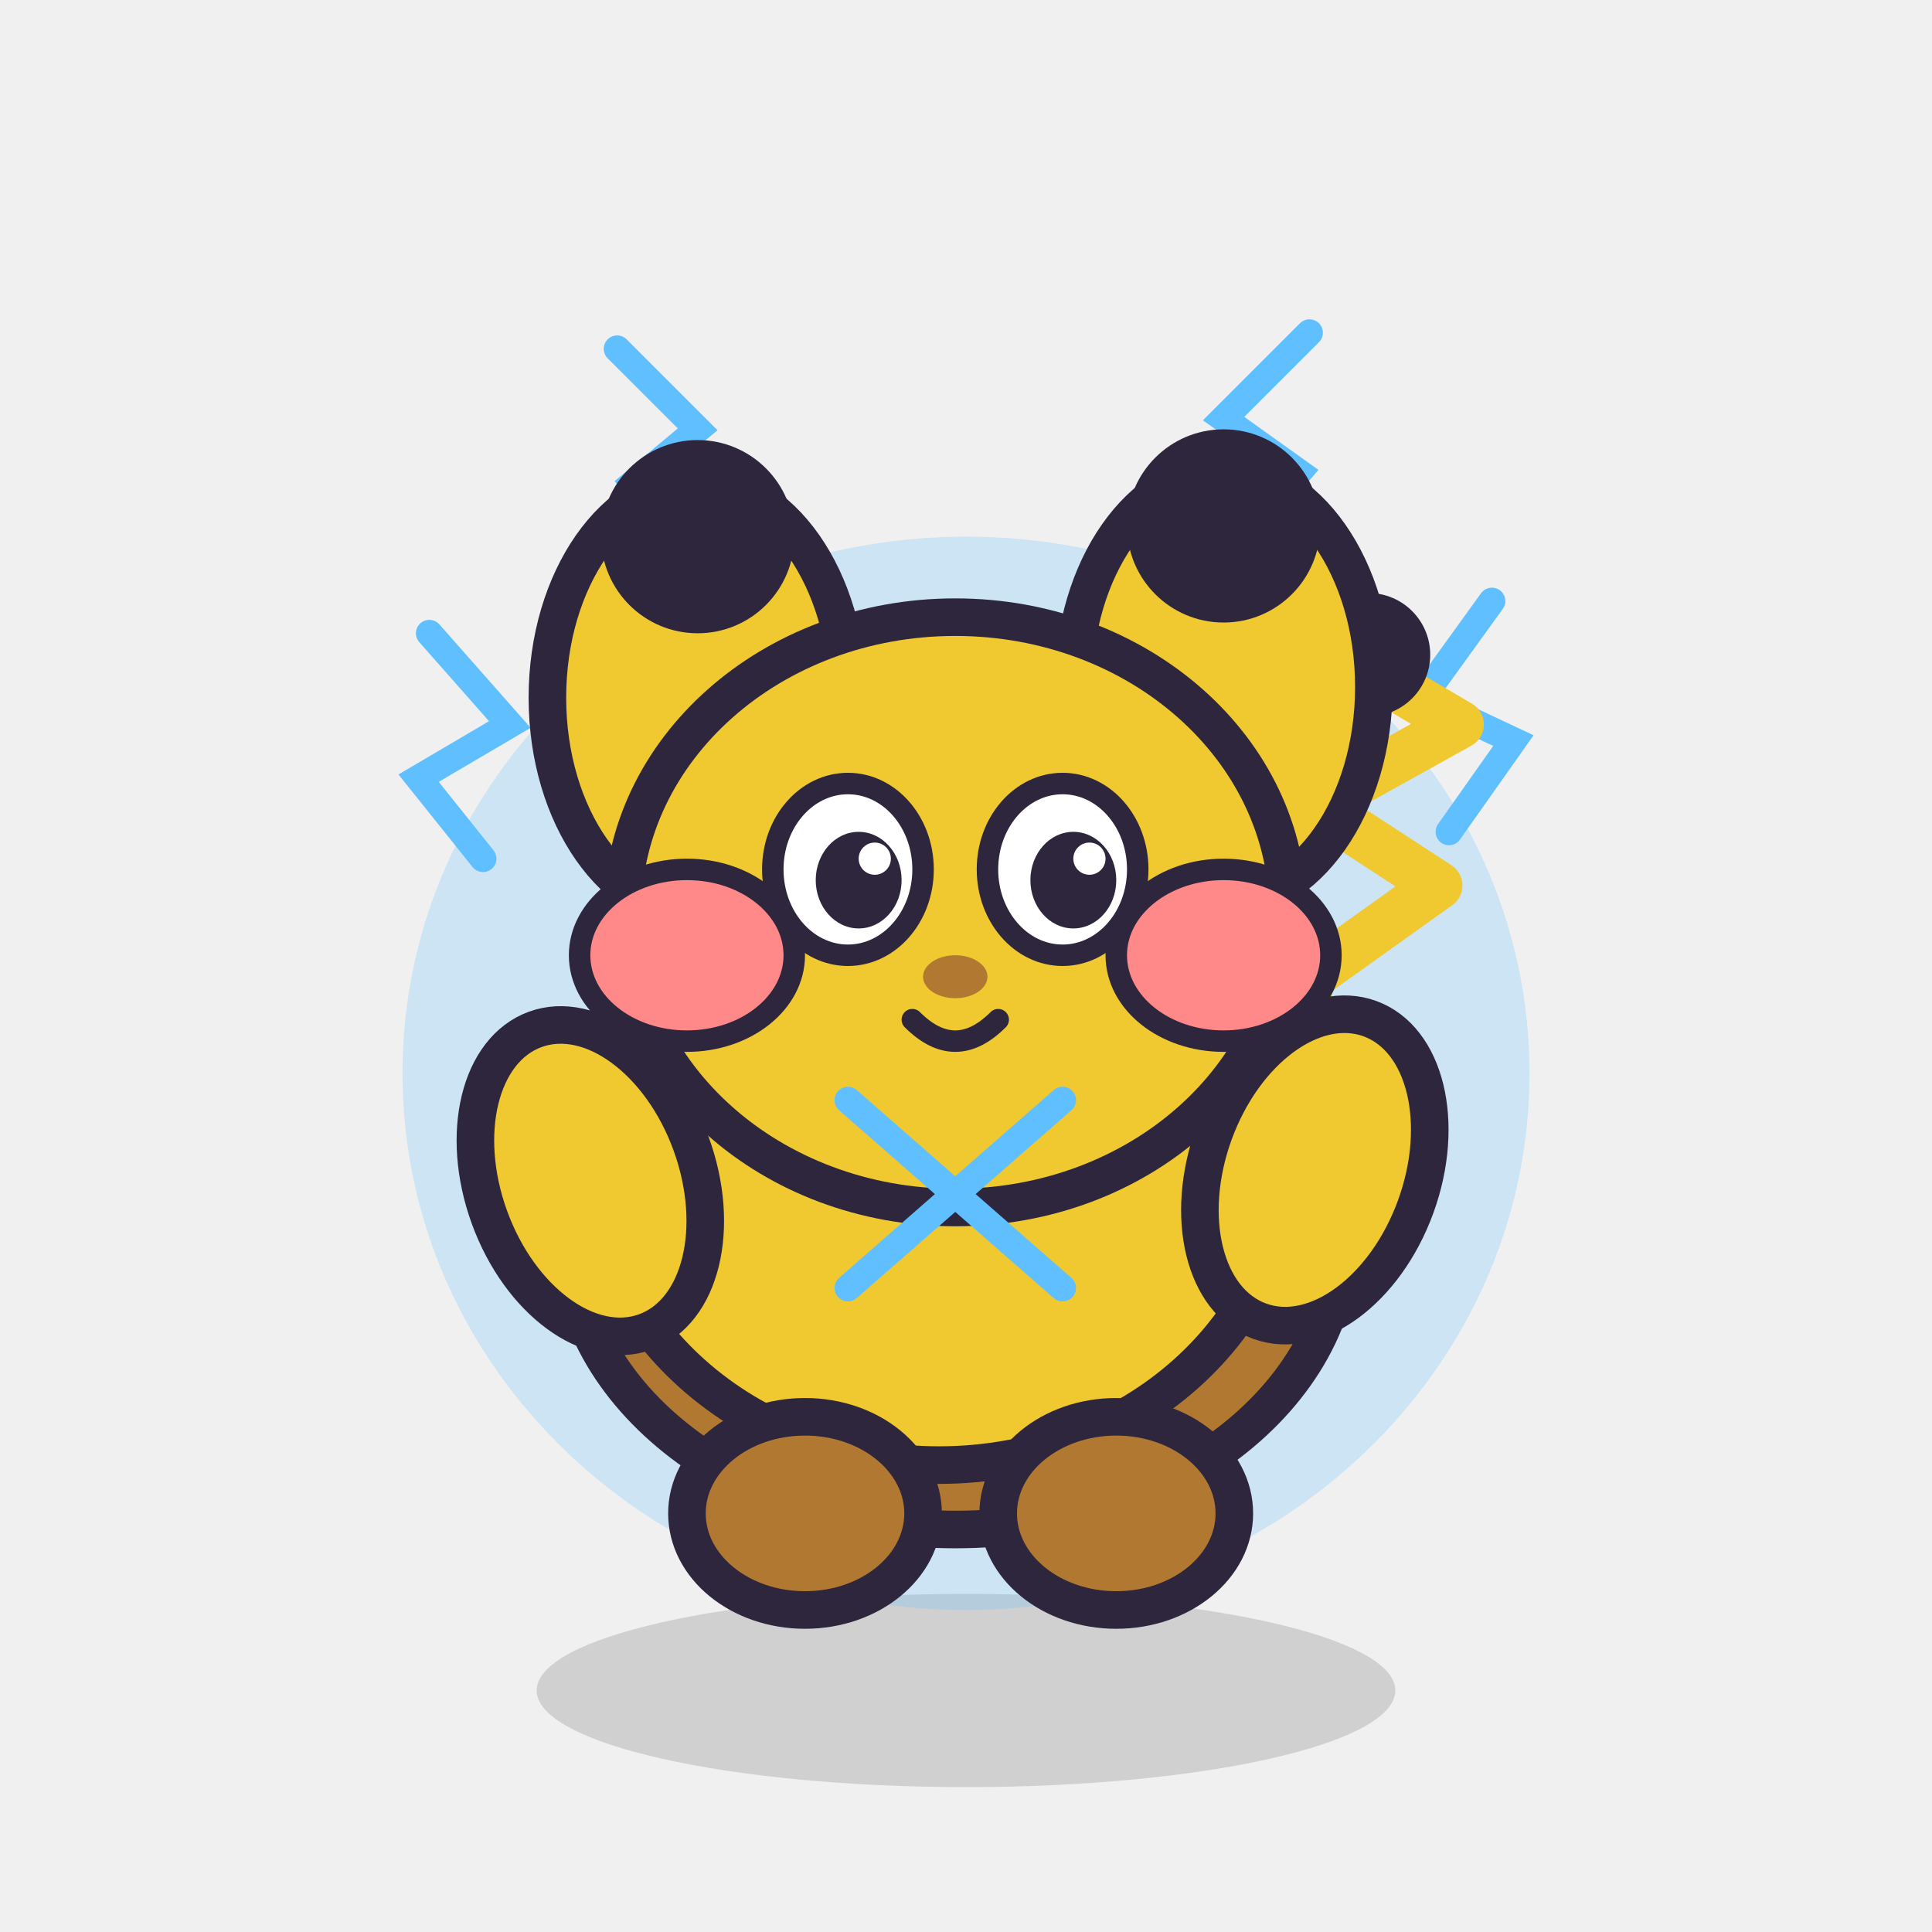
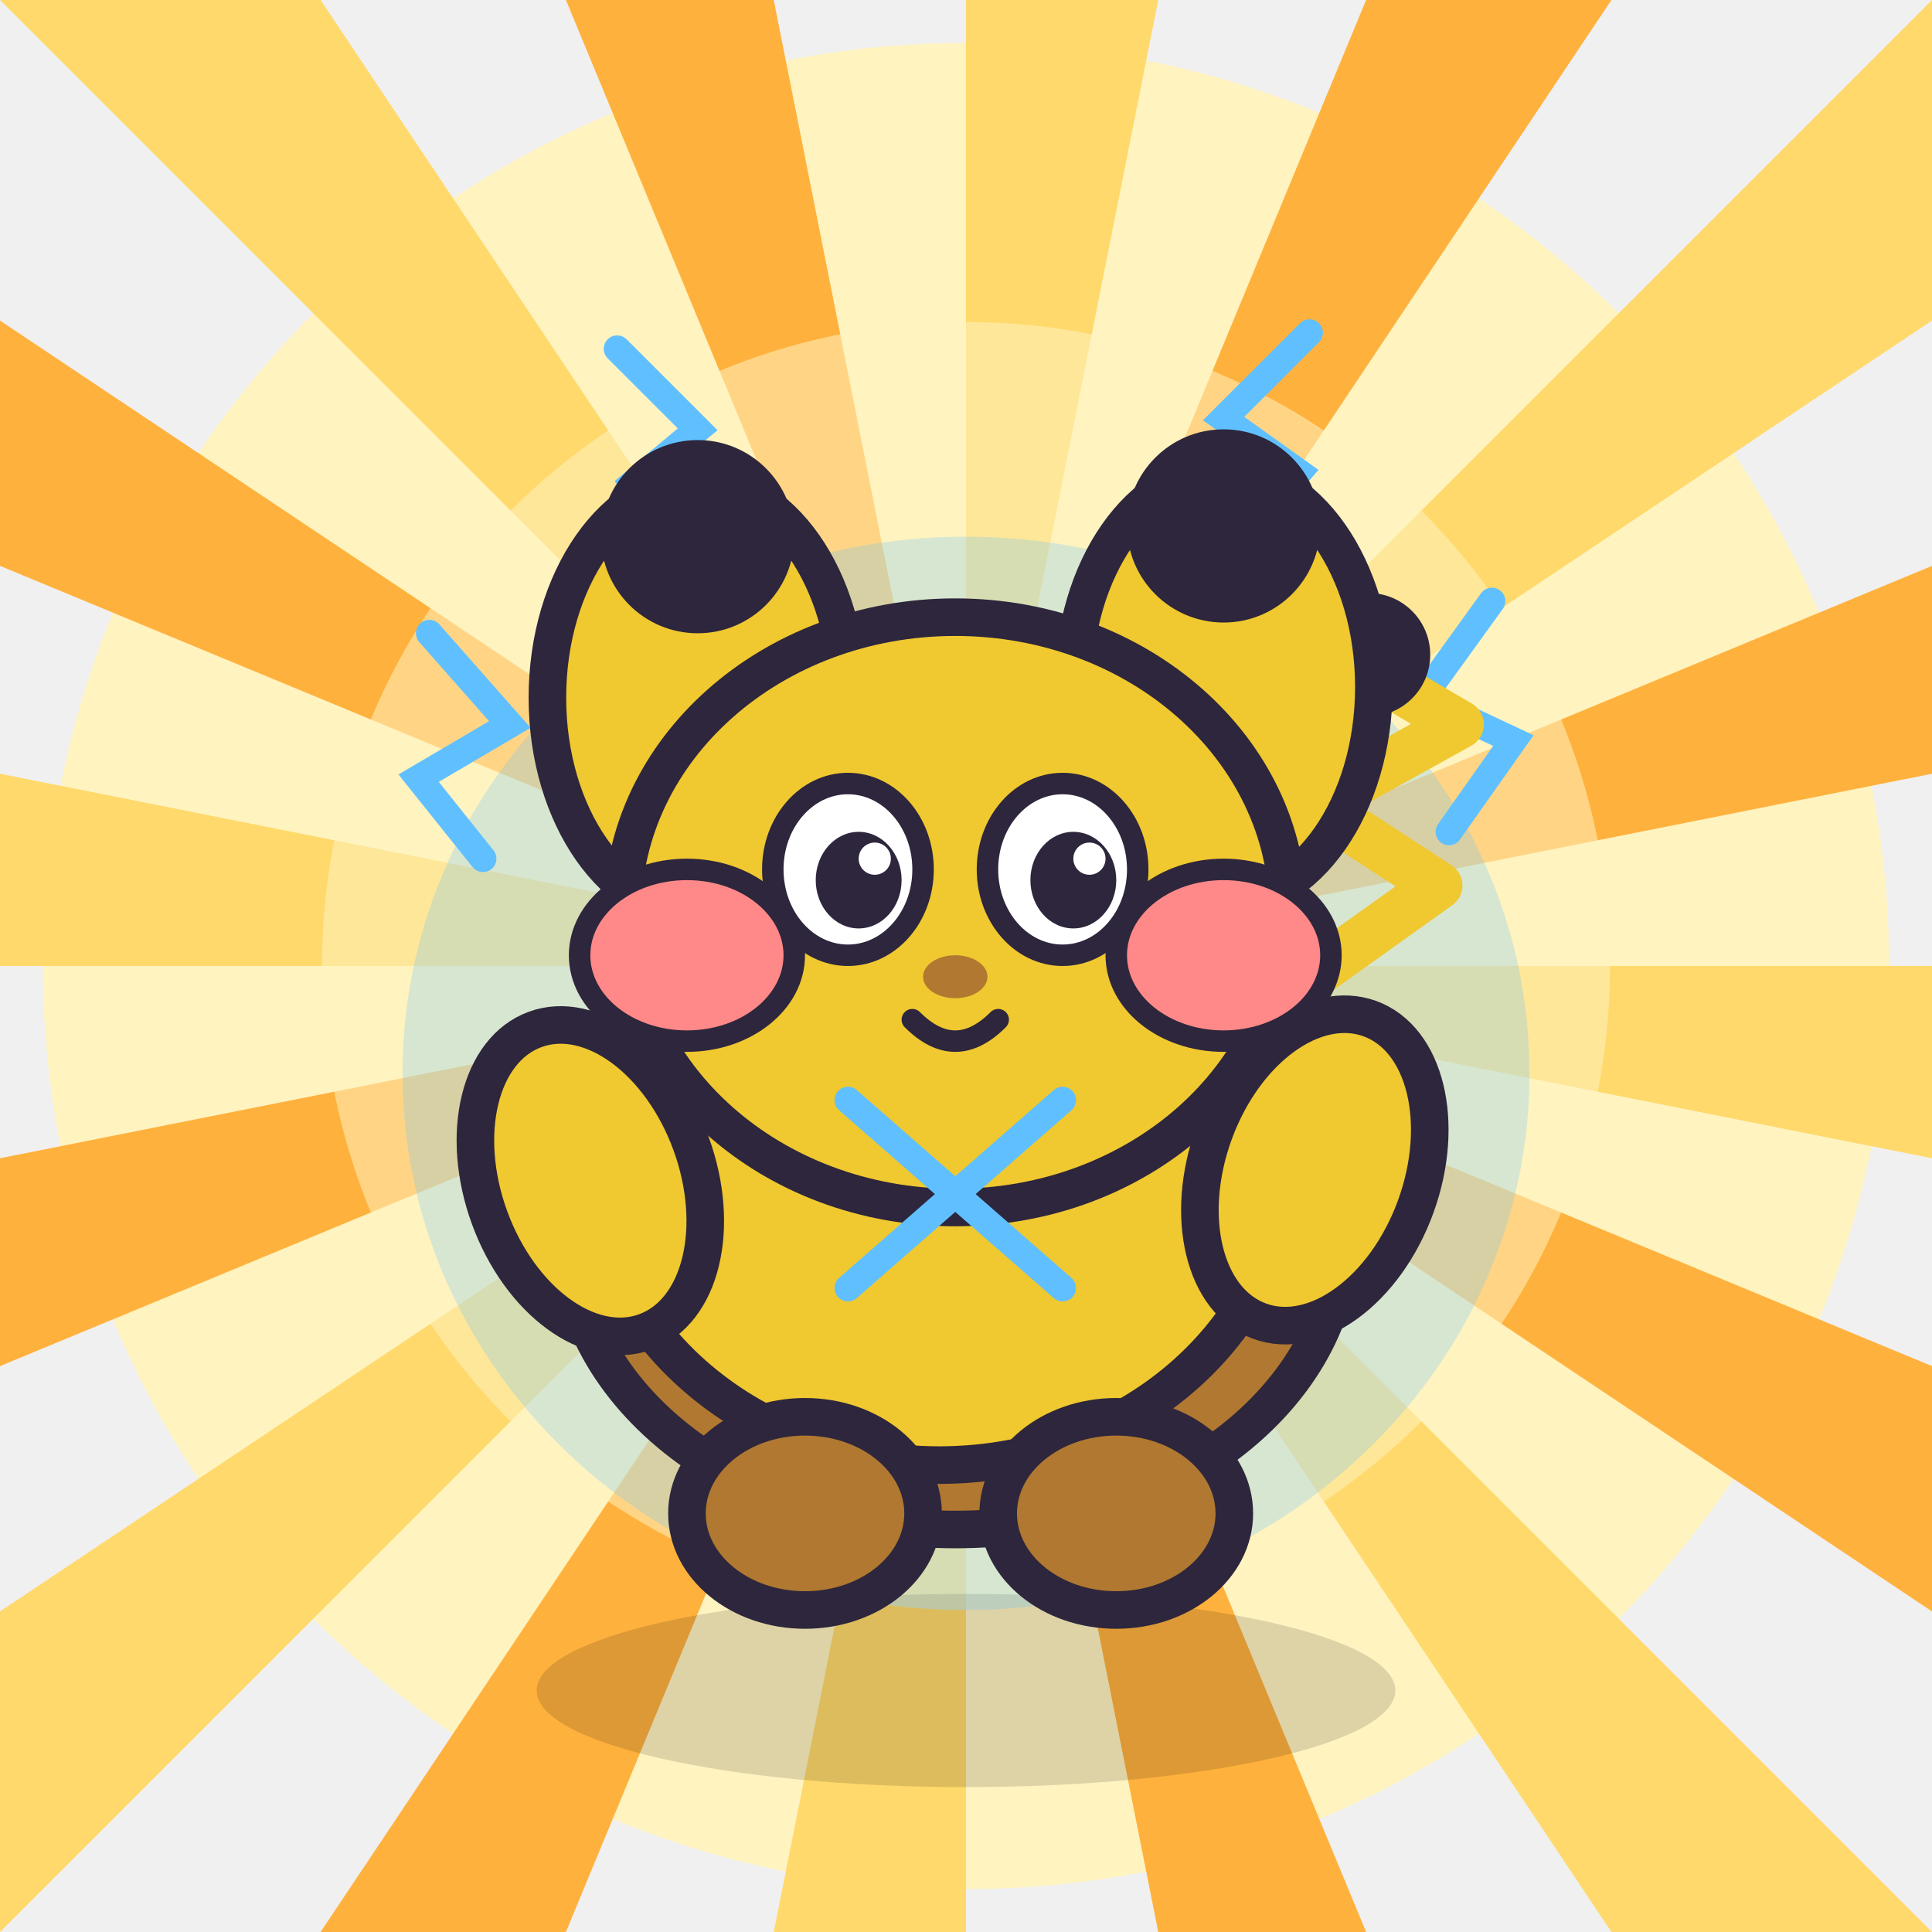
<svg xmlns="http://www.w3.org/2000/svg" viewBox="0 0 360 360">
+   <g id="mega-burst">
+     <circle cx="180" cy="180" r="172" fill="#fff3c0" />
+     <polygon points="180,180 450.0,180.0 444.8,232.7" fill="#ffd96b" />
+     <polygon points="180,180 429.4,283.3 404.5,330.0" fill="#ffb13d" />
+     <polygon points="180,180 370.9,370.9 330.0,404.5" fill="#ffd96b" />
+     <polygon points="180,180 283.3,429.4 232.7,444.8" fill="#ffb13d" />
+     <polygon points="180,180 180.0,450.0 127.3,444.8" fill="#ffd96b" />
+     <polygon points="180,180 76.7,429.4 30.0,404.5" fill="#ffb13d" />
+     <polygon points="180,180 -10.9,370.9 -44.5,330.0" fill="#ffd96b" />
+     <polygon points="180,180 -69.4,283.3 -84.8,232.7" fill="#ffb13d" />
+     <polygon points="180,180 -90.0,180.0 -84.8,127.3" fill="#ffd96b" />
+     <polygon points="180,180 -69.4,76.7 -44.5,30.0" fill="#ffb13d" />
+     <polygon points="180,180 -10.9,-10.9 30.0,-44.5" fill="#ffd96b" />
+     <polygon points="180,180 76.7,-69.4 127.3,-84.8" fill="#ffb13d" />
+     <polygon points="180,180 180.0,-90.0 232.7,-84.8" fill="#ffd96b" />
+     <polygon points="180,180 283.3,-69.4 330.0,-44.5" fill="#ffb13d" />
+     <polygon points="180,180 370.9,-10.9 404.5,30.0" fill="#ffd96b" />
+     <polygon points="180,180 429.4,76.7 444.8,127.3" fill="#ffb13d" />
+     <circle cx="180" cy="180" r="120" fill="#fff3c0" opacity="0.55" />
+   </g>
  <ellipse cx="180" cy="315" rx="80" ry="18" fill="#00000022" />
  <ellipse cx="180" cy="200" rx="105" ry="100" fill="#60C0FF" opacity="0.25" />
  <polyline points="90,160 78,145 95,135 80,118" fill="none" stroke="#60C0FF" stroke-width="5" stroke-linecap="round" />
  <polyline points="270,155 282,138 265,130 278,112" fill="none" stroke="#60C0FF" stroke-width="5" stroke-linecap="round" />
  <polyline points="130,105 118,90 130,80 115,65" fill="none" stroke="#60C0FF" stroke-width="5" stroke-linecap="round" />
  <polyline points="230,102 242,88 228,78 244,62" fill="none" stroke="#60C0FF" stroke-width="5" stroke-linecap="round" />
  <polyline points="235,220 260,200 240,185 268,165 245,150 272,135 255,125" fill="none" stroke="#F0C830" stroke-width="9" stroke-linecap="round" stroke-linejoin="round" />
  <circle cx="255" cy="122" r="10" fill="#2d263c" stroke="#2d263c" stroke-width="3" />
  <ellipse cx="178" cy="230" rx="72" ry="55" fill="#B07830" stroke="#2d263c" stroke-width="7" stroke-linejoin="round" />
  <ellipse cx="175" cy="215" rx="65" ry="58" fill="#F0C830" stroke="#2d263c" stroke-width="7" stroke-linejoin="round" />
  <ellipse cx="110" cy="220" rx="20" ry="30" fill="#F0C830" stroke="#2d263c" stroke-width="7" transform="rotate(-20,110,220)" stroke-linejoin="round" />
  <ellipse cx="245" cy="218" rx="20" ry="30" fill="#F0C830" stroke="#2d263c" stroke-width="7" transform="rotate(20,245,218)" stroke-linejoin="round" />
  <ellipse cx="130" cy="130" rx="28" ry="40" fill="#F0C830" stroke="#2d263c" stroke-width="7" stroke-linejoin="round" />
  <ellipse cx="130" cy="100" rx="18" ry="18" fill="#2d263c" />
  <ellipse cx="228" cy="128" rx="28" ry="40" fill="#F0C830" stroke="#2d263c" stroke-width="7" stroke-linejoin="round" />
  <ellipse cx="228" cy="98" rx="18" ry="18" fill="#2d263c" />
  <ellipse cx="178" cy="170" rx="62" ry="55" fill="#F0C830" stroke="#2d263c" stroke-width="7" stroke-linejoin="round" />
  <ellipse cx="128" cy="178" rx="20" ry="16" fill="#FF8888" stroke="#2d263c" stroke-width="4" stroke-linejoin="round" />
  <ellipse cx="228" cy="178" rx="20" ry="16" fill="#FF8888" stroke="#2d263c" stroke-width="4" stroke-linejoin="round" />
  <ellipse cx="158" cy="162" rx="14" ry="16" fill="white" stroke="#2d263c" stroke-width="4" />
  <ellipse cx="160" cy="164" rx="8" ry="9" fill="#2d263c" />
  <circle cx="163" cy="160" r="3" fill="white" />
  <ellipse cx="198" cy="162" rx="14" ry="16" fill="white" stroke="#2d263c" stroke-width="4" />
  <ellipse cx="200" cy="164" rx="8" ry="9" fill="#2d263c" />
  <circle cx="203" cy="160" r="3" fill="white" />
  <ellipse cx="178" cy="182" rx="6" ry="4" fill="#B07830" />
  <path d="M170,190 Q178,198 186,190" fill="none" stroke="#2d263c" stroke-width="4" stroke-linecap="round" />
  <line x1="158" y1="205" x2="198" y2="240" stroke="#60C0FF" stroke-width="5" stroke-linecap="round" />
  <line x1="198" y1="205" x2="158" y2="240" stroke="#60C0FF" stroke-width="5" stroke-linecap="round" />
  <ellipse cx="150" cy="282" rx="22" ry="18" fill="#B07830" stroke="#2d263c" stroke-width="7" stroke-linejoin="round" />
  <ellipse cx="208" cy="282" rx="22" ry="18" fill="#B07830" stroke="#2d263c" stroke-width="7" stroke-linejoin="round" />
</svg>
